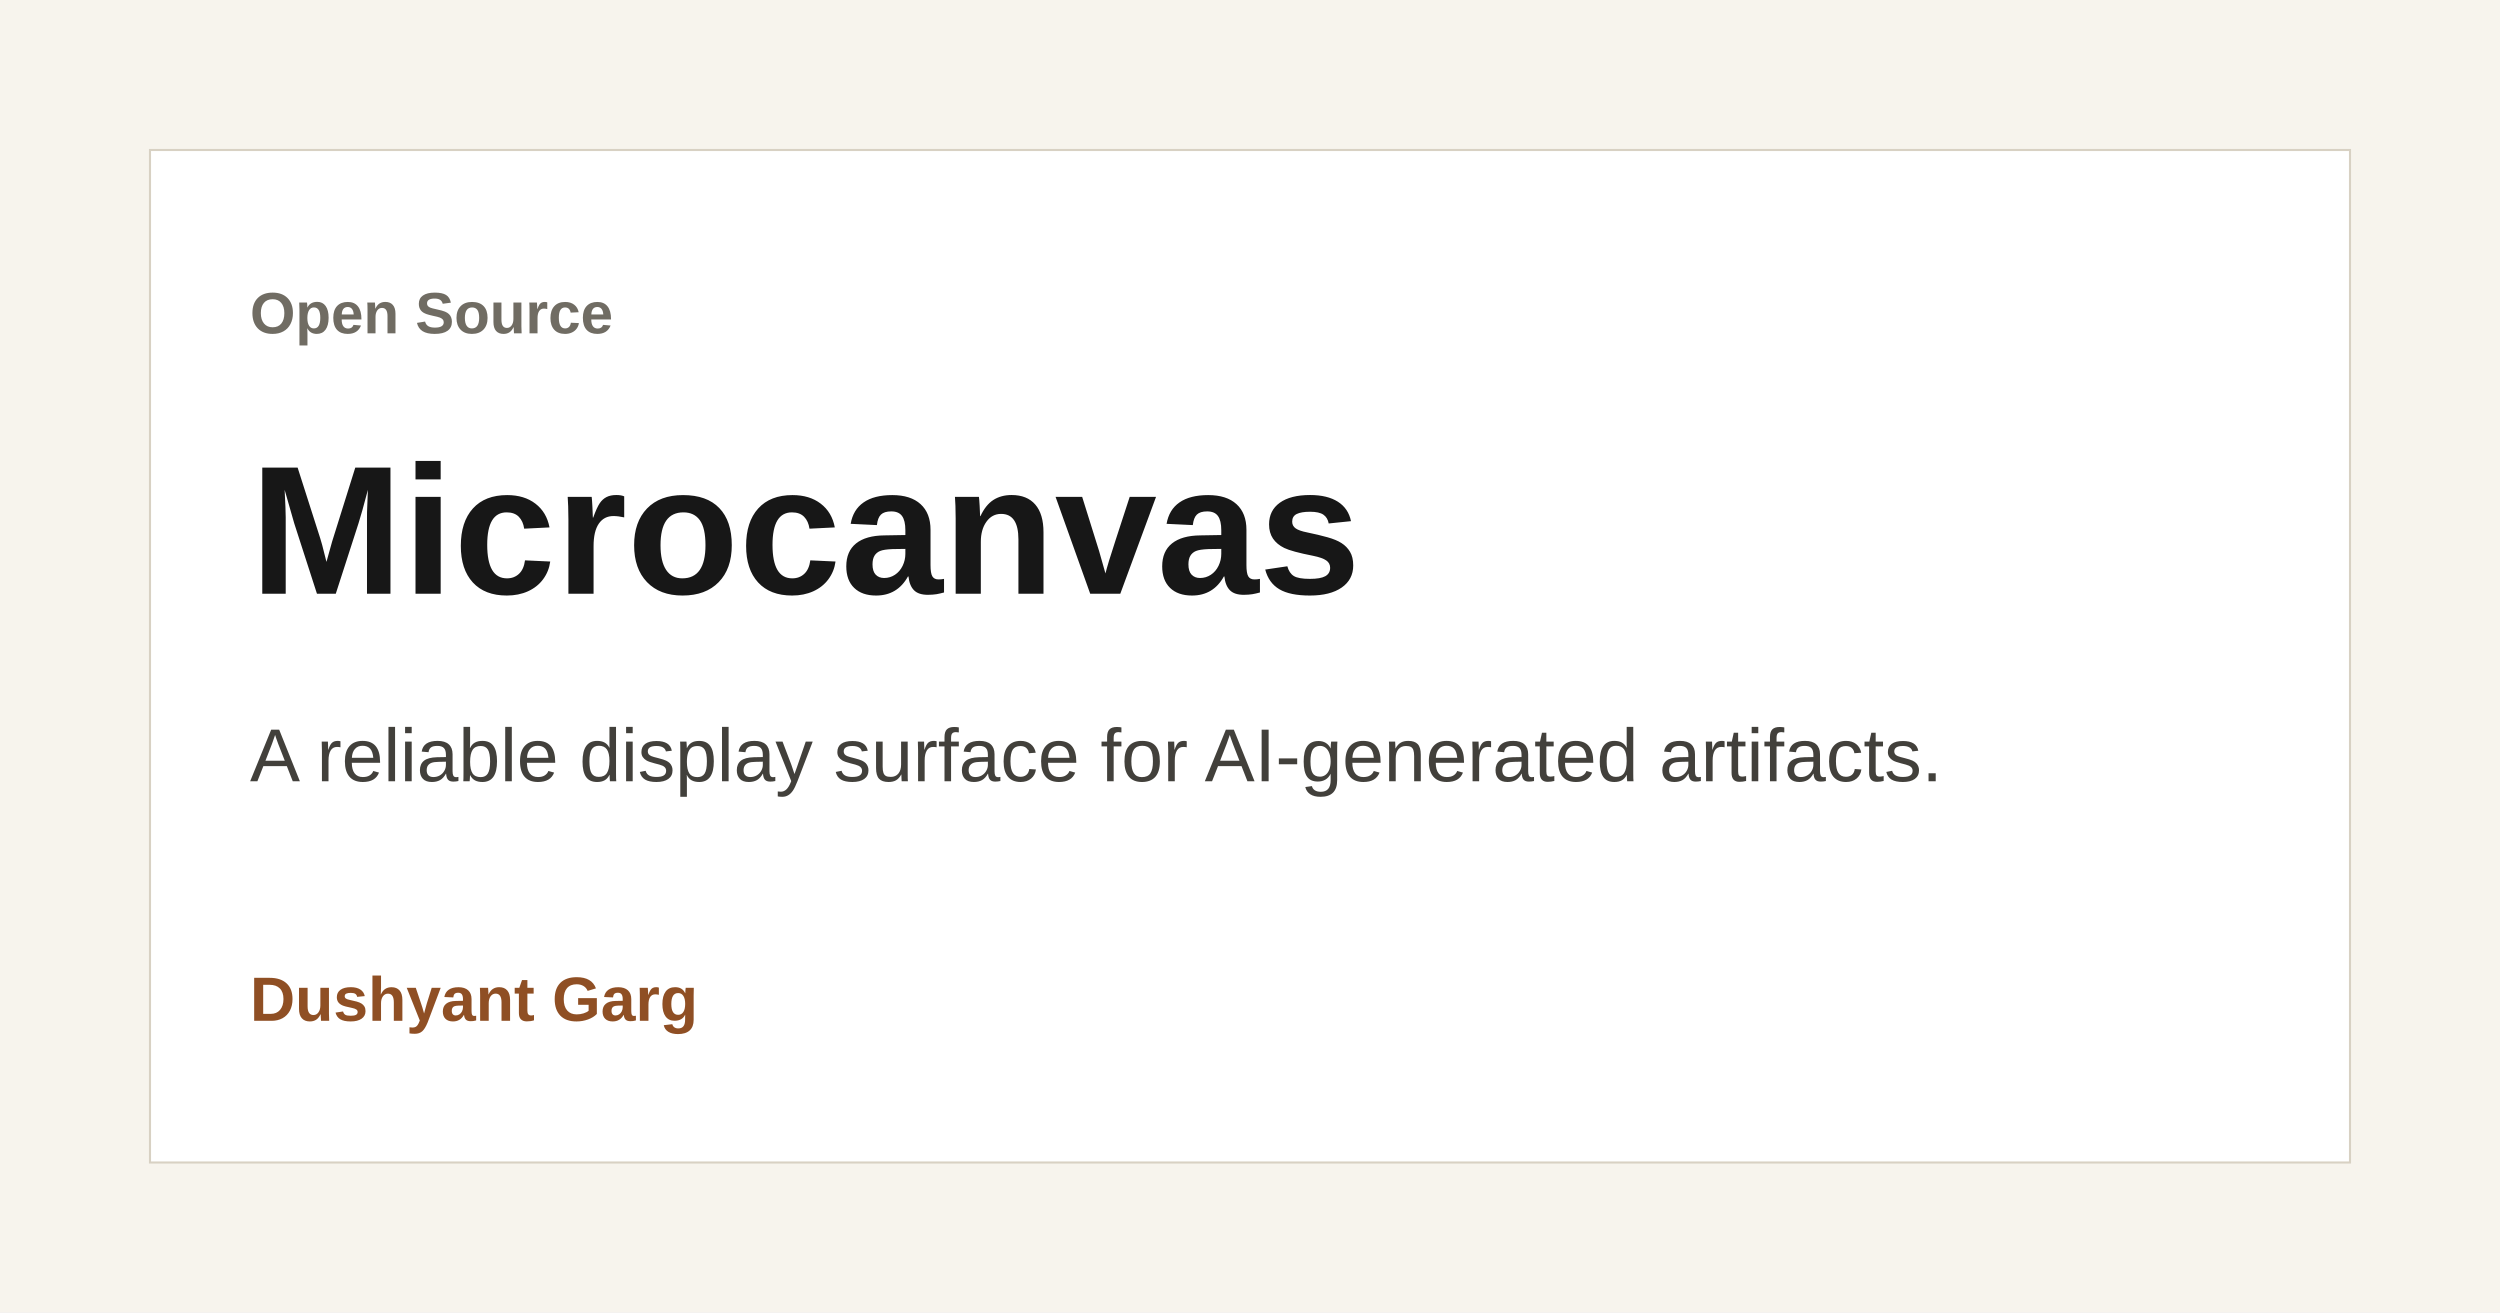
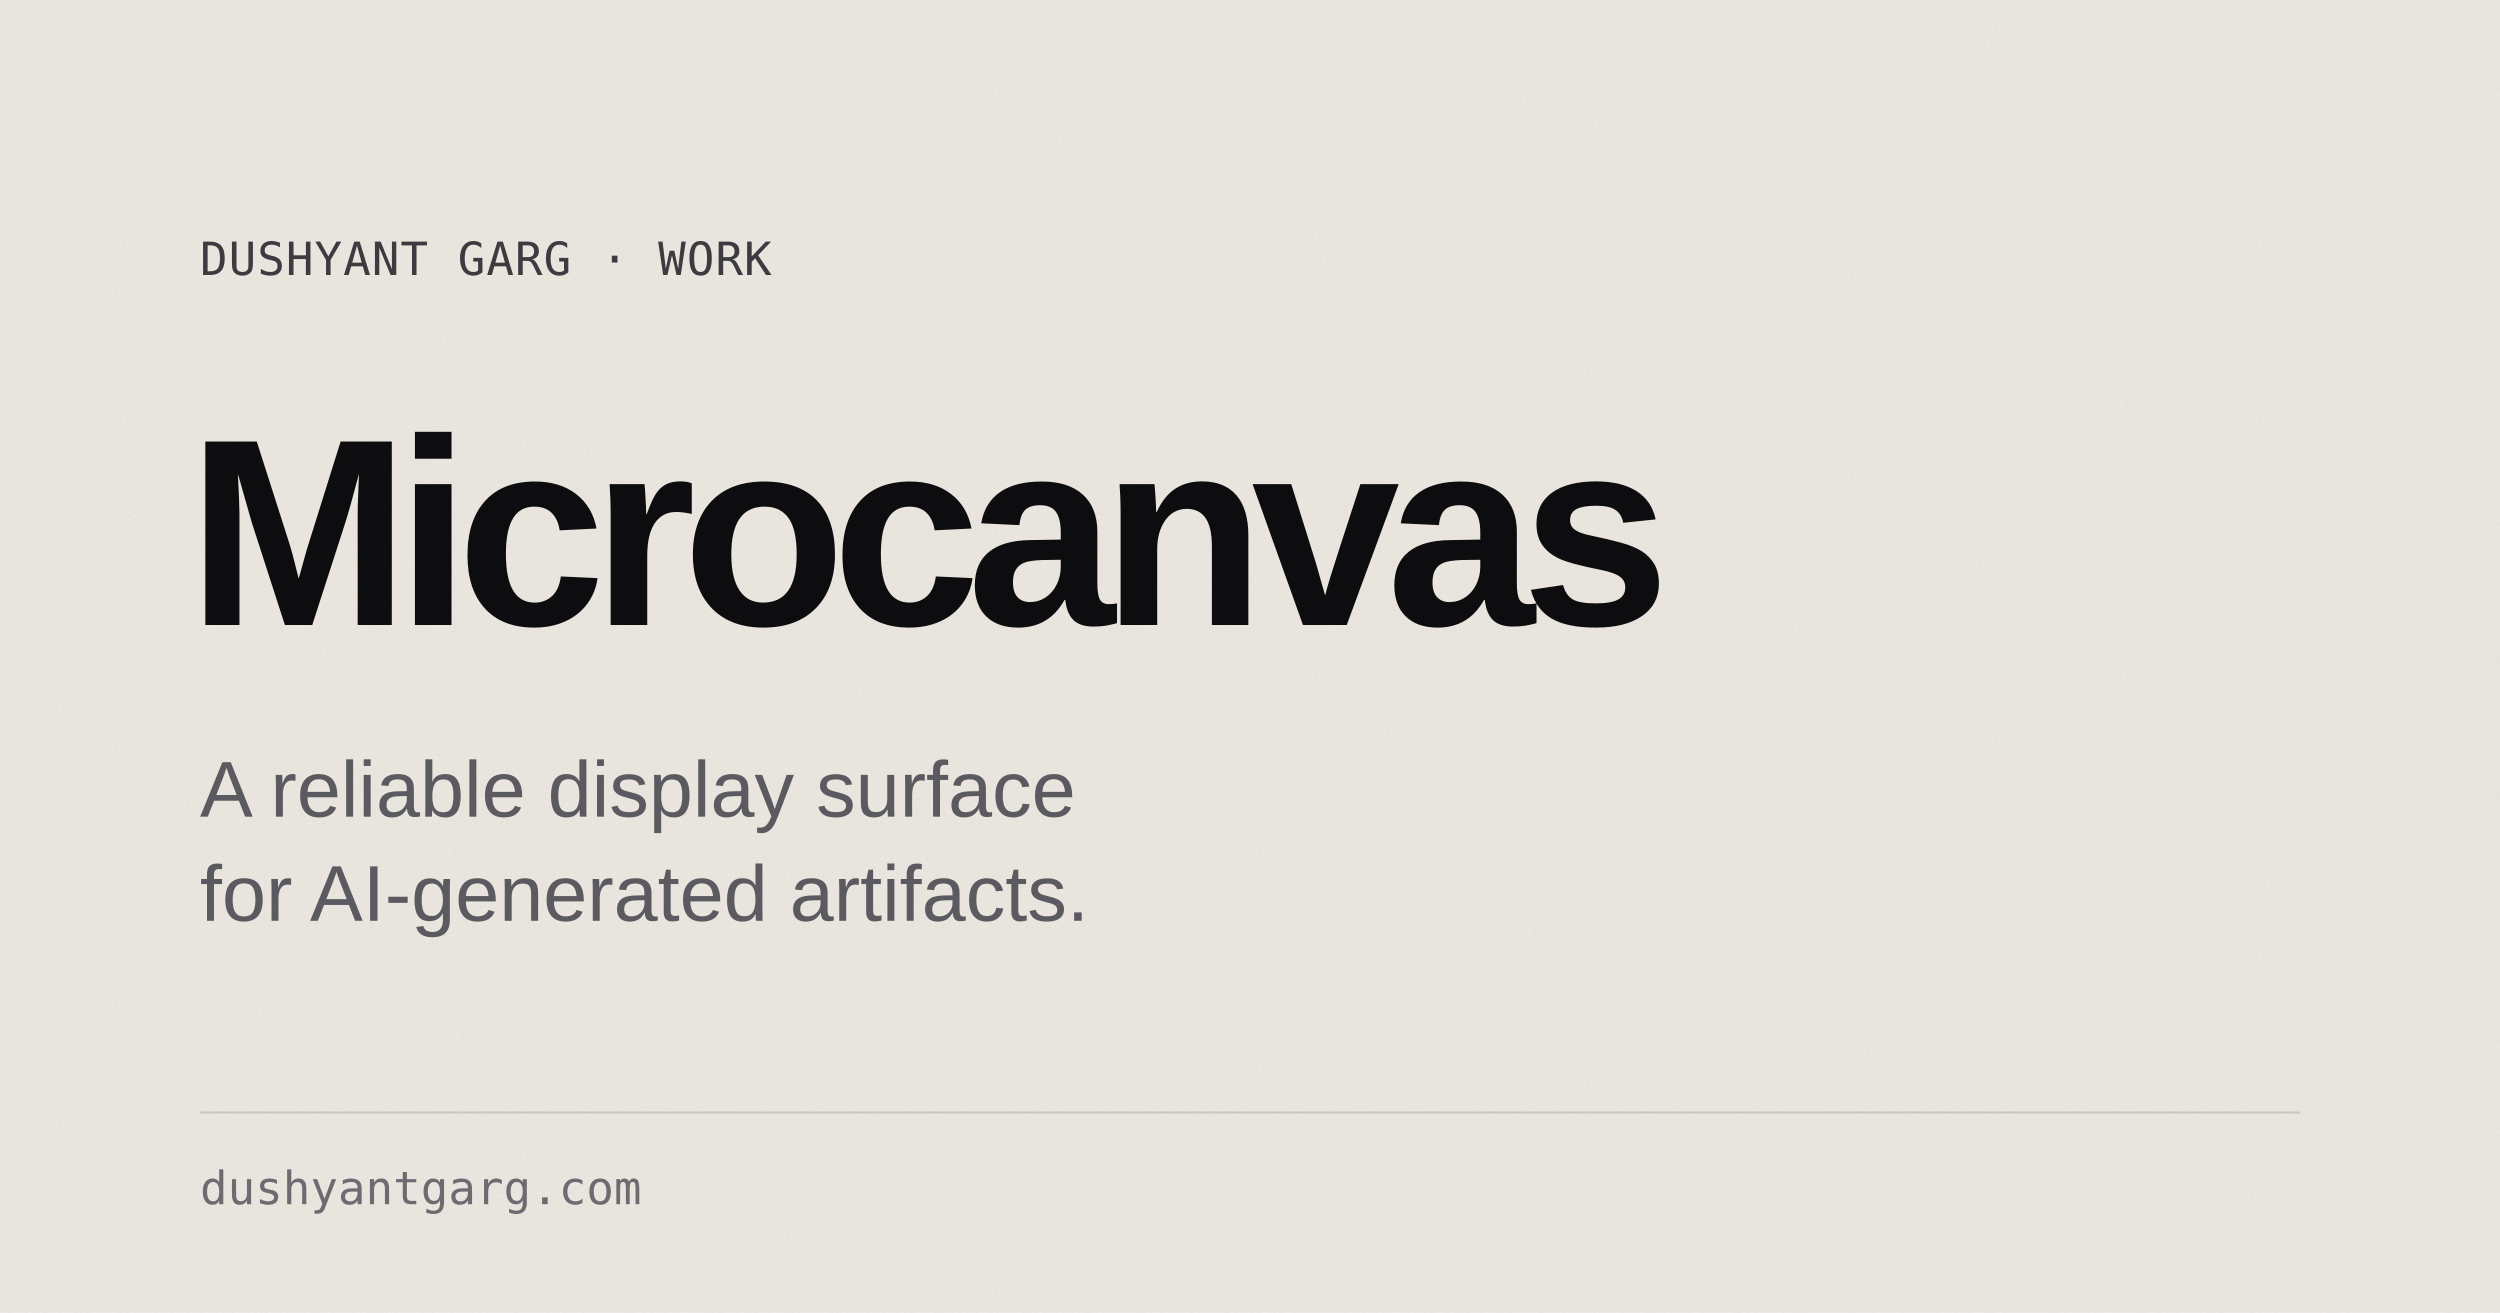
<svg xmlns="http://www.w3.org/2000/svg" width="1200" height="630" viewBox="0 0 1200 630">
-   <rect width="1200" height="630" fill="#f7f4ed" />
-   <rect x="72" y="72" width="1056" height="486" fill="#ffffff" stroke="#d8d1c3" />
-   <text x="120" y="160" fill="#706c63" font-family="Arial, sans-serif" font-size="28" font-weight="700">Open Source</text>
-   <text x="120" y="285" fill="#171717" font-family="Arial, sans-serif" font-size="88" font-weight="700">Microcanvas</text>
-   <text x="120" y="375" fill="#42403b" font-family="Arial, sans-serif" font-size="36">A reliable display surface for AI-generated artifacts.</text>
-   <text x="120" y="490" fill="#8f4f24" font-family="Arial, sans-serif" font-size="30" font-weight="700">Dushyant Garg</text>
+   <defs>
+     <filter id="grain">
+       <feTurbulence type="fractalNoise" baseFrequency=".75" numOctaves="3" stitchTiles="stitch" />
+       <feColorMatrix values="0 0 0 0 .4  0 0 0 0 .38  0 0 0 0 .34  0 0 0 .1 0" />
+     </filter>
+   </defs>
+   <rect width="1200" height="630" fill="#ece8e1" />
+   <rect width="1200" height="630" filter="url(#grain)" />
+   <text x="96" y="132" fill="#3b3b40" font-family="'Geist Mono', ui-monospace, monospace" font-size="22" letter-spacing="0.5">DUSHYANT GARG · WORK</text>
+   <text x="90" y="300" fill="#0d0d0f" font-family="'Funnel Display', 'Helvetica Neue', Arial, sans-serif" font-size="128" font-weight="700" letter-spacing="-6.4">Microcanvas</text>
+   <text x="96" y="392" fill="#5b5a60" font-family="'Funnel Sans', 'Helvetica Neue', Arial, sans-serif" font-size="38">A reliable display surface</text>
+   <text x="96" y="442" fill="#5b5a60" font-family="'Funnel Sans', 'Helvetica Neue', Arial, sans-serif" font-size="38">for AI-generated artifacts.</text>
+   <line x1="96" y1="534" x2="1104" y2="534" stroke="#0d0d0f" stroke-opacity=".14" />
+   <text x="96" y="578" fill="#6c6b70" font-family="'Geist Mono', ui-monospace, monospace" font-size="22">dushyantgarg.com</text>
</svg>
